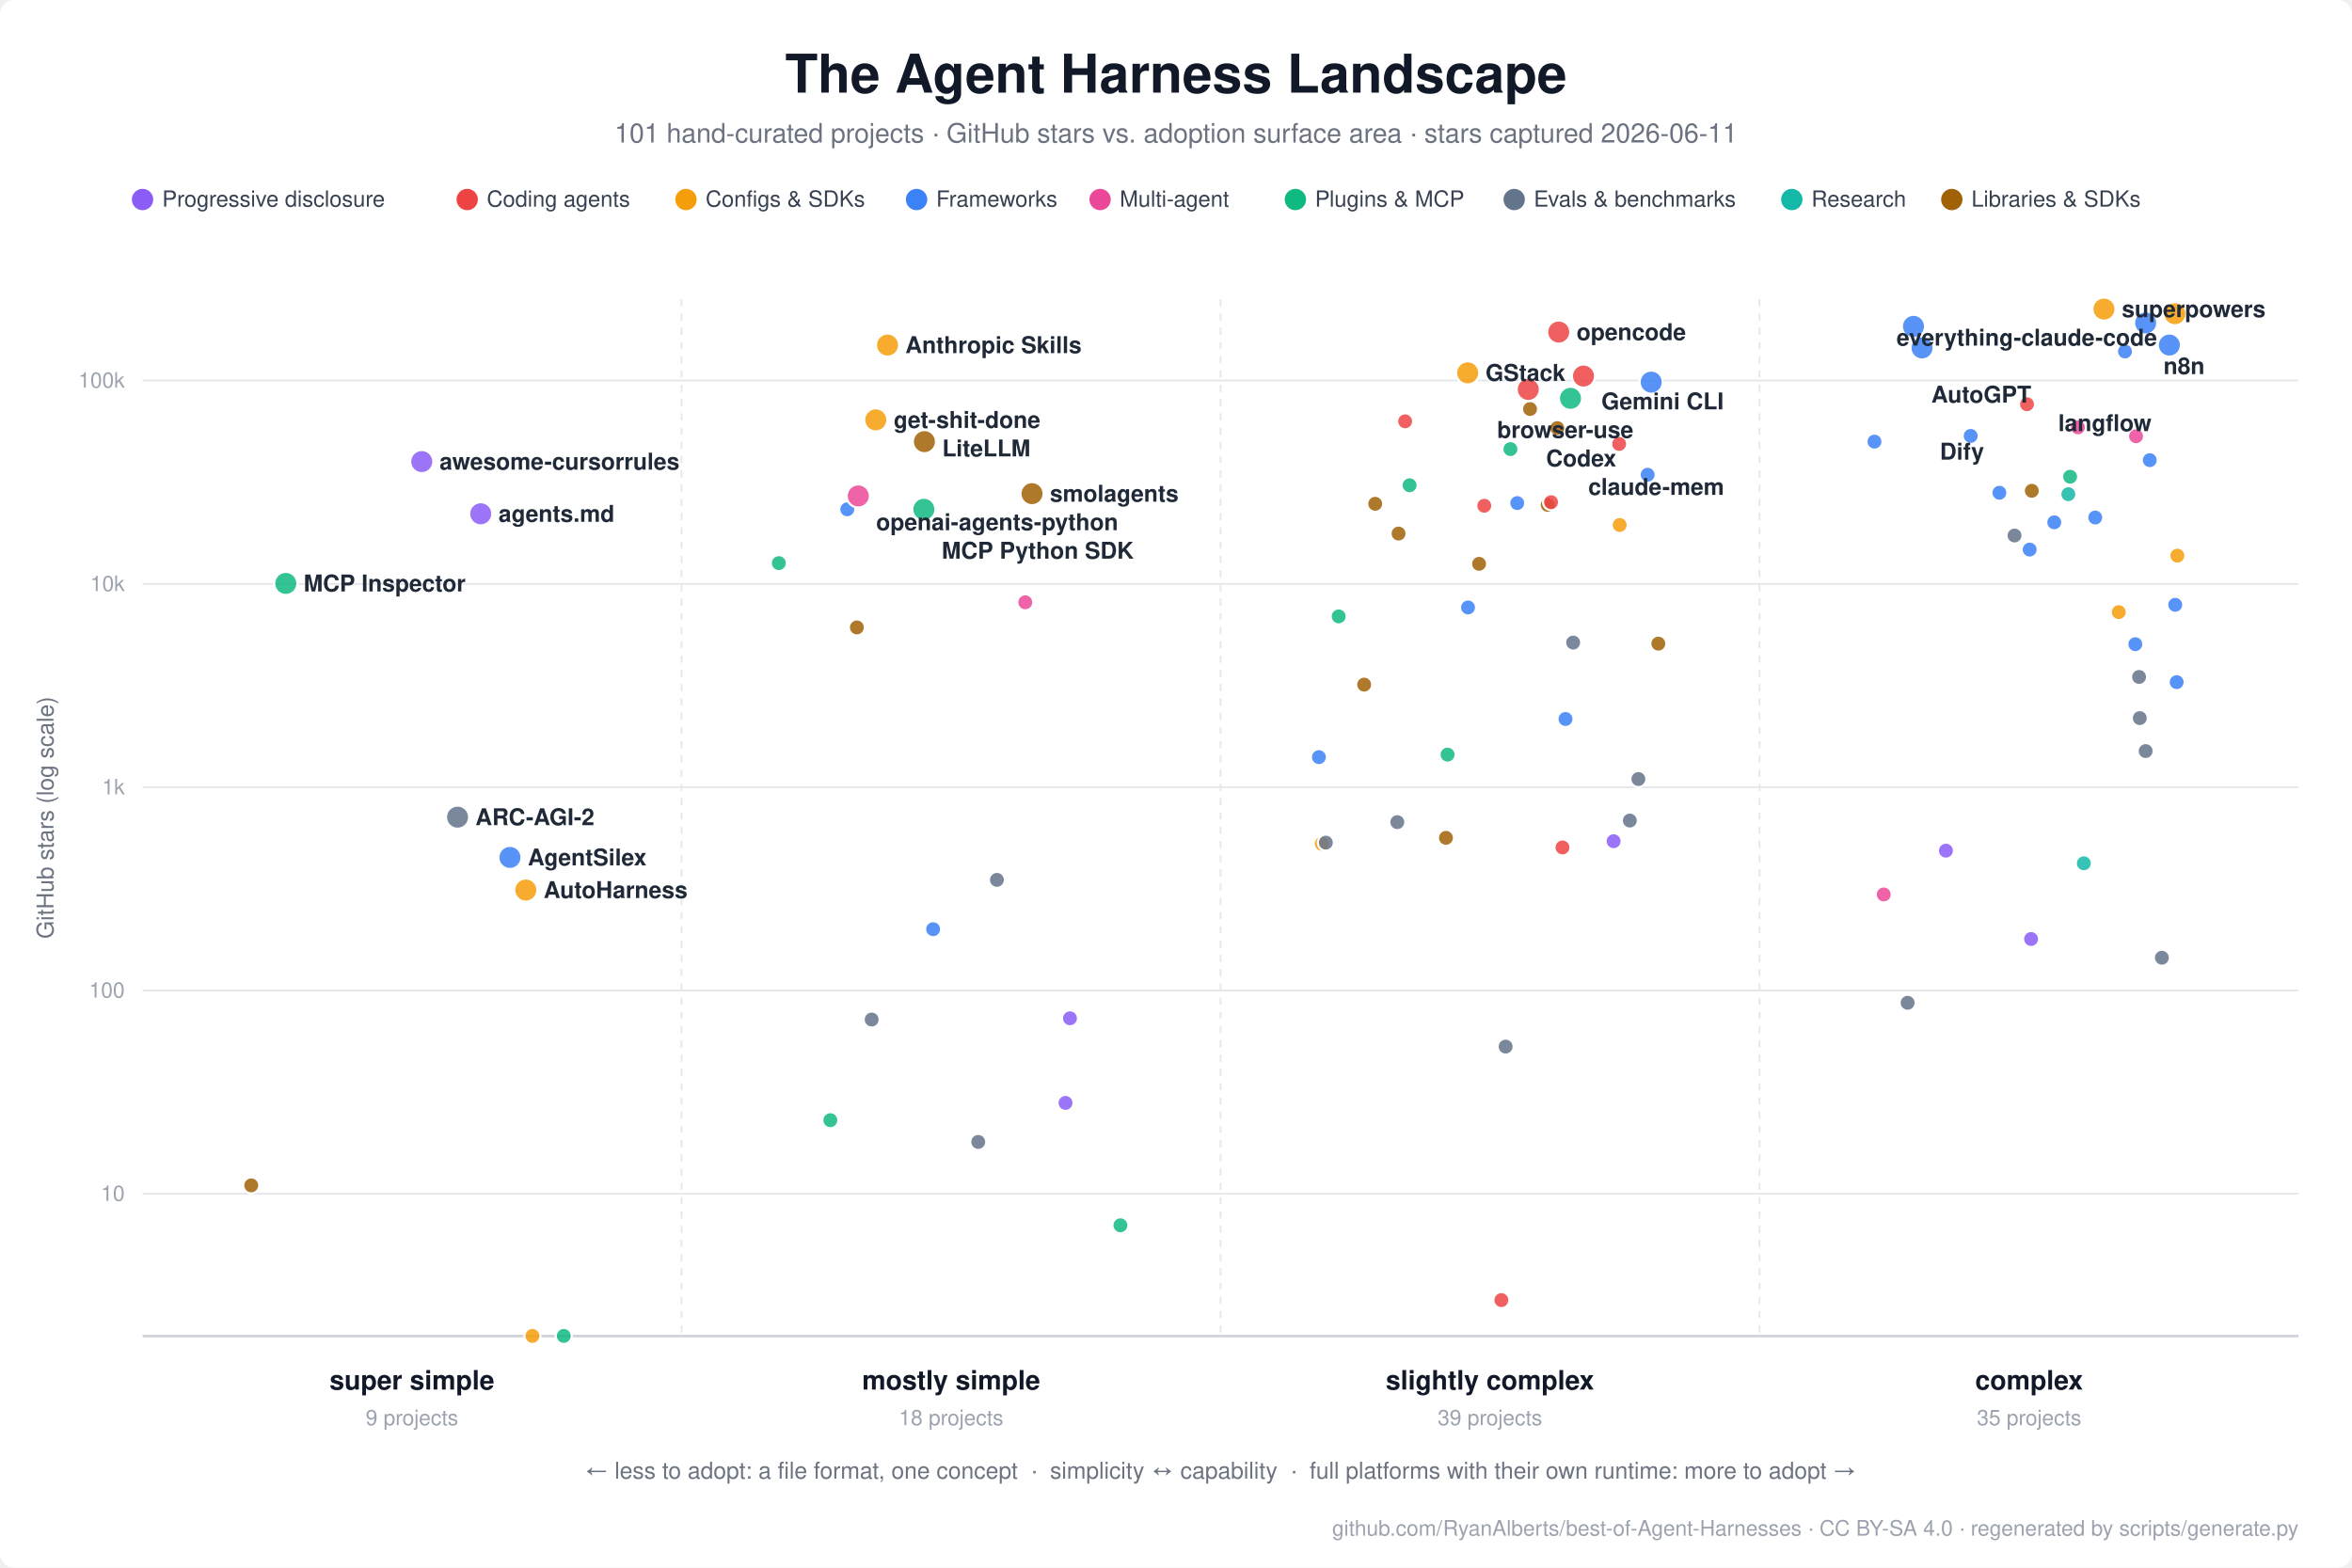
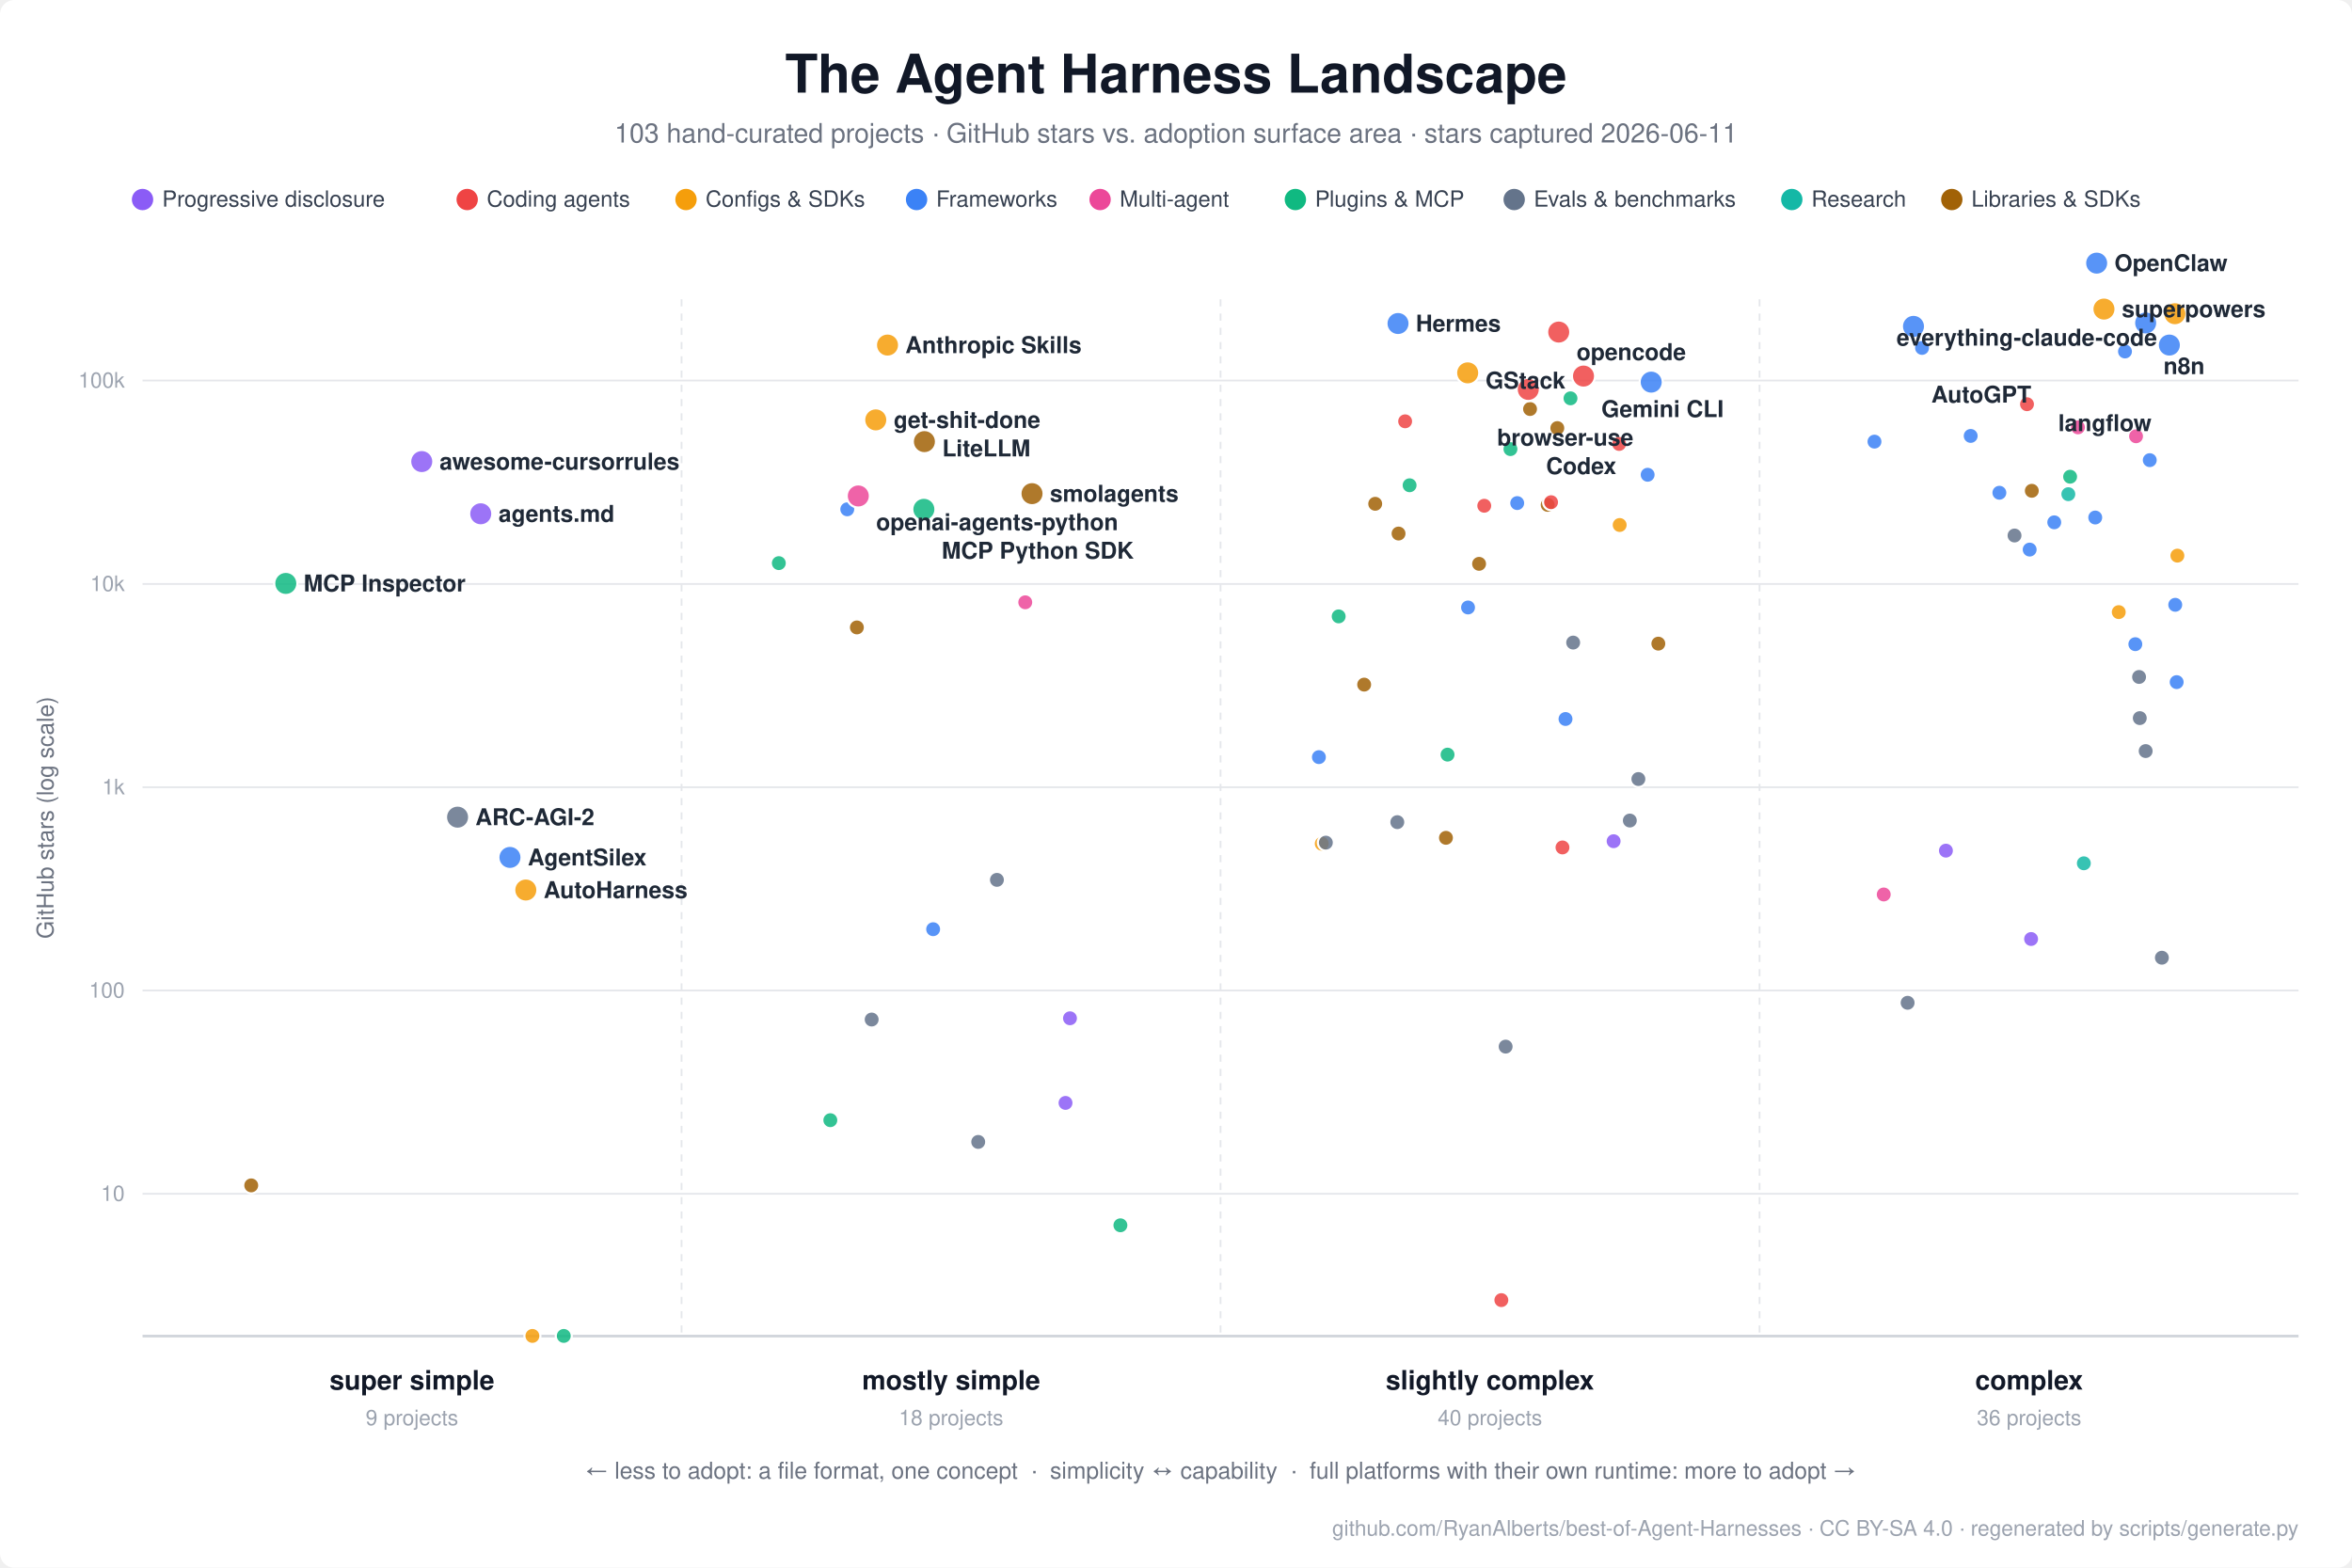
<svg xmlns="http://www.w3.org/2000/svg" viewBox="0 0 1320 880" font-family="-apple-system, 'Segoe UI', Helvetica, Arial, sans-serif">
  <rect width="1320" height="880" fill="#ffffff" rx="8" />
  <text x="660.0" y="52" text-anchor="middle" font-size="30" font-weight="700" fill="#111827">The Agent Harness Landscape</text>
-   <text x="660.0" y="80" text-anchor="middle" font-size="15" fill="#6b7280">101 hand-curated projects · GitHub stars vs. adoption surface area · stars captured 2026-06-11</text>
+   <text x="660.0" y="80" text-anchor="middle" font-size="15" fill="#6b7280">103 hand-curated projects · GitHub stars vs. adoption surface area · stars captured 2026-06-11</text>
  <circle cx="80" cy="112" r="6" fill="#8b5cf6" />
  <text x="91" y="116" font-size="12.5" fill="#374151">Progressive disclosure</text>
  <circle cx="262.2" cy="112" r="6" fill="#ef4444" />
  <text x="273.2" y="116" font-size="12.5" fill="#374151">Coding agents</text>
  <circle cx="385.0" cy="112" r="6" fill="#f59e0b" />
  <text x="396.0" y="116" font-size="12.5" fill="#374151">Configs &amp; SDKs</text>
  <circle cx="514.4" cy="112" r="6" fill="#3b82f6" />
  <text x="525.4" y="116" font-size="12.5" fill="#374151">Frameworks</text>
  <circle cx="617.4" cy="112" r="6" fill="#ec4899" />
  <text x="628.4" y="116" font-size="12.5" fill="#374151">Multi-agent</text>
  <circle cx="727.0" cy="112" r="6" fill="#10b981" />
  <text x="738.0" y="116" font-size="12.5" fill="#374151">Plugins &amp; MCP</text>
  <circle cx="849.8" cy="112" r="6" fill="#64748b" />
  <text x="860.8" y="116" font-size="12.5" fill="#374151">Evals &amp; benchmarks</text>
  <circle cx="1005.6" cy="112" r="6" fill="#14b8a6" />
  <text x="1016.6" y="116" font-size="12.5" fill="#374151">Research</text>
  <circle cx="1095.4" cy="112" r="6" fill="#a16207" />
  <text x="1106.4" y="116" font-size="12.5" fill="#374151">Libraries &amp; SDKs</text>
  <line x1="80" y1="670.1" x2="1290" y2="670.1" stroke="#e5e7eb" stroke-width="1" />
  <text x="70" y="674.1" text-anchor="end" font-size="12" fill="#9ca3af">10</text>
  <line x1="80" y1="556.0" x2="1290" y2="556.0" stroke="#e5e7eb" stroke-width="1" />
  <text x="70" y="560.0" text-anchor="end" font-size="12" fill="#9ca3af">100</text>
  <line x1="80" y1="441.9" x2="1290" y2="441.9" stroke="#e5e7eb" stroke-width="1" />
  <text x="70" y="445.9" text-anchor="end" font-size="12" fill="#9ca3af">1k</text>
  <line x1="80" y1="327.8" x2="1290" y2="327.8" stroke="#e5e7eb" stroke-width="1" />
  <text x="70" y="331.8" text-anchor="end" font-size="12" fill="#9ca3af">10k</text>
  <line x1="80" y1="213.6" x2="1290" y2="213.6" stroke="#e5e7eb" stroke-width="1" />
  <text x="70" y="217.6" text-anchor="end" font-size="12" fill="#9ca3af">100k</text>
  <text x="30" y="459" font-size="13" fill="#6b7280" transform="rotate(-90 30 459)" text-anchor="middle">GitHub stars (log scale)</text>
  <text x="231.2" y="780" text-anchor="middle" font-size="15" font-weight="600" fill="#111827">super simple</text>
  <text x="231.2" y="800" text-anchor="middle" font-size="12" fill="#9ca3af">9 projects</text>
  <line x1="382.5" y1="168" x2="382.5" y2="750" stroke="#e5e7eb" stroke-width="1" stroke-dasharray="4 4" />
  <text x="533.8" y="780" text-anchor="middle" font-size="15" font-weight="600" fill="#111827">mostly simple</text>
  <text x="533.8" y="800" text-anchor="middle" font-size="12" fill="#9ca3af">18 projects</text>
  <line x1="685.0" y1="168" x2="685.0" y2="750" stroke="#e5e7eb" stroke-width="1" stroke-dasharray="4 4" />
  <text x="836.2" y="780" text-anchor="middle" font-size="15" font-weight="600" fill="#111827">slightly complex</text>
-   <text x="836.2" y="800" text-anchor="middle" font-size="12" fill="#9ca3af">39 projects</text>
+   <text x="836.2" y="800" text-anchor="middle" font-size="12" fill="#9ca3af">40 projects</text>
  <line x1="987.5" y1="168" x2="987.5" y2="750" stroke="#e5e7eb" stroke-width="1" stroke-dasharray="4 4" />
  <text x="1138.8" y="780" text-anchor="middle" font-size="15" font-weight="600" fill="#111827">complex</text>
-   <text x="1138.8" y="800" text-anchor="middle" font-size="12" fill="#9ca3af">35 projects</text>
+   <text x="1138.8" y="800" text-anchor="middle" font-size="12" fill="#9ca3af">36 projects</text>
  <line x1="80" y1="750" x2="1290" y2="750" stroke="#d1d5db" stroke-width="1.5" />
  <text x="685.0" y="830" text-anchor="middle" font-size="13" fill="#6b7280">←  less to adopt: a file format, one concept  ·  simplicity ↔ capability  ·  full platforms with their own runtime: more to adopt  →</text>
  <circle cx="316.4" cy="749.9" r="4.5" fill="#10b981" fill-opacity="0.85" stroke="#ffffff" stroke-width="1.2" />
  <circle cx="298.8" cy="749.9" r="4.5" fill="#f59e0b" fill-opacity="0.85" stroke="#ffffff" stroke-width="1.2" />
  <circle cx="842.6" cy="729.8" r="4.5" fill="#ef4444" fill-opacity="0.85" stroke="#ffffff" stroke-width="1.2" />
  <circle cx="628.8" cy="687.8" r="4.5" fill="#10b981" fill-opacity="0.85" stroke="#ffffff" stroke-width="1.2" />
  <circle cx="141.0" cy="665.4" r="4.5" fill="#a16207" fill-opacity="0.85" stroke="#ffffff" stroke-width="1.2" />
  <circle cx="549.0" cy="641.0" r="4.5" fill="#64748b" fill-opacity="0.85" stroke="#ffffff" stroke-width="1.2" />
  <circle cx="466.0" cy="628.8" r="4.5" fill="#10b981" fill-opacity="0.85" stroke="#ffffff" stroke-width="1.2" />
  <circle cx="598.0" cy="619.1" r="4.5" fill="#8b5cf6" fill-opacity="0.85" stroke="#ffffff" stroke-width="1.2" />
  <circle cx="845.0" cy="587.5" r="4.5" fill="#64748b" fill-opacity="0.85" stroke="#ffffff" stroke-width="1.2" />
  <circle cx="489.2" cy="572.3" r="4.5" fill="#64748b" fill-opacity="0.85" stroke="#ffffff" stroke-width="1.2" />
  <circle cx="600.5" cy="571.6" r="4.5" fill="#8b5cf6" fill-opacity="0.85" stroke="#ffffff" stroke-width="1.2" />
  <circle cx="1070.6" cy="562.9" r="4.5" fill="#64748b" fill-opacity="0.85" stroke="#ffffff" stroke-width="1.2" />
  <circle cx="1213.3" cy="537.6" r="4.5" fill="#64748b" fill-opacity="0.85" stroke="#ffffff" stroke-width="1.2" />
  <circle cx="1139.9" cy="527.1" r="4.5" fill="#8b5cf6" fill-opacity="0.85" stroke="#ffffff" stroke-width="1.2" />
  <circle cx="523.7" cy="521.6" r="4.5" fill="#3b82f6" fill-opacity="0.85" stroke="#ffffff" stroke-width="1.2" />
  <circle cx="1057.2" cy="502.1" r="4.5" fill="#ec4899" fill-opacity="0.85" stroke="#ffffff" stroke-width="1.2" />
  <circle cx="295.1" cy="499.6" r="6.5" fill="#f59e0b" fill-opacity="0.85" stroke="#ffffff" stroke-width="1.2" />
  <circle cx="559.5" cy="493.9" r="4.5" fill="#64748b" fill-opacity="0.85" stroke="#ffffff" stroke-width="1.2" />
  <circle cx="1169.5" cy="484.6" r="4.5" fill="#14b8a6" fill-opacity="0.85" stroke="#ffffff" stroke-width="1.2" />
  <circle cx="286.2" cy="481.3" r="6.5" fill="#3b82f6" fill-opacity="0.85" stroke="#ffffff" stroke-width="1.2" />
  <circle cx="1092.1" cy="477.5" r="4.5" fill="#8b5cf6" fill-opacity="0.85" stroke="#ffffff" stroke-width="1.2" />
  <circle cx="876.9" cy="475.7" r="4.5" fill="#ef4444" fill-opacity="0.85" stroke="#ffffff" stroke-width="1.2" />
  <circle cx="741.8" cy="473.6" r="4.5" fill="#f59e0b" fill-opacity="0.85" stroke="#ffffff" stroke-width="1.2" />
  <circle cx="744.1" cy="473.0" r="4.5" fill="#64748b" fill-opacity="0.85" stroke="#ffffff" stroke-width="1.2" />
  <circle cx="905.6" cy="472.2" r="4.5" fill="#8b5cf6" fill-opacity="0.85" stroke="#ffffff" stroke-width="1.2" />
  <circle cx="811.5" cy="470.3" r="4.5" fill="#a16207" fill-opacity="0.85" stroke="#ffffff" stroke-width="1.2" />
  <circle cx="784.2" cy="461.5" r="4.5" fill="#64748b" fill-opacity="0.85" stroke="#ffffff" stroke-width="1.2" />
  <circle cx="914.7" cy="460.6" r="4.5" fill="#64748b" fill-opacity="0.85" stroke="#ffffff" stroke-width="1.2" />
  <circle cx="256.8" cy="458.7" r="6.5" fill="#64748b" fill-opacity="0.85" stroke="#ffffff" stroke-width="1.2" />
  <circle cx="919.5" cy="437.3" r="4.5" fill="#64748b" fill-opacity="0.85" stroke="#ffffff" stroke-width="1.2" />
  <circle cx="740.2" cy="425.0" r="4.5" fill="#3b82f6" fill-opacity="0.85" stroke="#ffffff" stroke-width="1.2" />
  <circle cx="812.4" cy="423.6" r="4.5" fill="#10b981" fill-opacity="0.85" stroke="#ffffff" stroke-width="1.2" />
  <circle cx="1204.2" cy="421.6" r="4.5" fill="#64748b" fill-opacity="0.85" stroke="#ffffff" stroke-width="1.2" />
  <circle cx="878.6" cy="403.6" r="4.5" fill="#3b82f6" fill-opacity="0.85" stroke="#ffffff" stroke-width="1.2" />
  <circle cx="1200.9" cy="403.1" r="4.5" fill="#64748b" fill-opacity="0.85" stroke="#ffffff" stroke-width="1.2" />
  <circle cx="765.6" cy="384.3" r="4.5" fill="#a16207" fill-opacity="0.85" stroke="#ffffff" stroke-width="1.2" />
  <circle cx="1221.6" cy="382.9" r="4.5" fill="#3b82f6" fill-opacity="0.85" stroke="#ffffff" stroke-width="1.2" />
  <circle cx="1200.5" cy="380.0" r="4.5" fill="#64748b" fill-opacity="0.85" stroke="#ffffff" stroke-width="1.2" />
  <circle cx="1198.4" cy="361.6" r="4.5" fill="#3b82f6" fill-opacity="0.85" stroke="#ffffff" stroke-width="1.2" />
  <circle cx="930.7" cy="361.3" r="4.5" fill="#a16207" fill-opacity="0.85" stroke="#ffffff" stroke-width="1.2" />
  <circle cx="882.9" cy="360.7" r="4.5" fill="#64748b" fill-opacity="0.85" stroke="#ffffff" stroke-width="1.2" />
  <circle cx="480.9" cy="352.2" r="4.5" fill="#a16207" fill-opacity="0.85" stroke="#ffffff" stroke-width="1.2" />
  <circle cx="751.3" cy="346.0" r="4.5" fill="#10b981" fill-opacity="0.85" stroke="#ffffff" stroke-width="1.2" />
  <circle cx="1189.1" cy="343.6" r="4.5" fill="#f59e0b" fill-opacity="0.85" stroke="#ffffff" stroke-width="1.2" />
  <circle cx="823.9" cy="341.0" r="4.5" fill="#3b82f6" fill-opacity="0.85" stroke="#ffffff" stroke-width="1.2" />
  <circle cx="1220.8" cy="339.5" r="4.5" fill="#3b82f6" fill-opacity="0.85" stroke="#ffffff" stroke-width="1.2" />
  <circle cx="575.4" cy="338.1" r="4.5" fill="#ec4899" fill-opacity="0.85" stroke="#ffffff" stroke-width="1.2" />
  <circle cx="160.4" cy="327.5" r="6.5" fill="#10b981" fill-opacity="0.85" stroke="#ffffff" stroke-width="1.2" />
  <circle cx="830.1" cy="316.5" r="4.5" fill="#a16207" fill-opacity="0.85" stroke="#ffffff" stroke-width="1.2" />
  <circle cx="437.1" cy="316.1" r="4.5" fill="#10b981" fill-opacity="0.85" stroke="#ffffff" stroke-width="1.2" />
  <circle cx="1222.0" cy="311.9" r="4.5" fill="#f59e0b" fill-opacity="0.85" stroke="#ffffff" stroke-width="1.2" />
  <circle cx="1139.1" cy="308.5" r="4.5" fill="#3b82f6" fill-opacity="0.85" stroke="#ffffff" stroke-width="1.2" />
  <circle cx="1130.6" cy="300.6" r="4.5" fill="#64748b" fill-opacity="0.85" stroke="#ffffff" stroke-width="1.2" />
  <circle cx="784.9" cy="299.5" r="4.5" fill="#a16207" fill-opacity="0.85" stroke="#ffffff" stroke-width="1.2" />
  <circle cx="909.0" cy="294.7" r="4.5" fill="#f59e0b" fill-opacity="0.85" stroke="#ffffff" stroke-width="1.2" />
  <circle cx="1152.9" cy="293.2" r="4.5" fill="#3b82f6" fill-opacity="0.85" stroke="#ffffff" stroke-width="1.2" />
  <circle cx="1175.9" cy="290.5" r="4.5" fill="#3b82f6" fill-opacity="0.85" stroke="#ffffff" stroke-width="1.2" />
  <circle cx="269.8" cy="288.4" r="6.5" fill="#8b5cf6" fill-opacity="0.85" stroke="#ffffff" stroke-width="1.2" />
  <circle cx="475.5" cy="285.9" r="4.5" fill="#3b82f6" fill-opacity="0.85" stroke="#ffffff" stroke-width="1.2" />
  <circle cx="518.5" cy="285.9" r="6.5" fill="#10b981" fill-opacity="0.85" stroke="#ffffff" stroke-width="1.2" />
  <circle cx="833.0" cy="283.9" r="4.5" fill="#ef4444" fill-opacity="0.85" stroke="#ffffff" stroke-width="1.2" />
  <circle cx="868.6" cy="283.4" r="4.5" fill="#a16207" fill-opacity="0.85" stroke="#ffffff" stroke-width="1.2" />
  <circle cx="771.8" cy="282.8" r="4.5" fill="#a16207" fill-opacity="0.85" stroke="#ffffff" stroke-width="1.2" />
  <circle cx="851.5" cy="282.4" r="4.5" fill="#3b82f6" fill-opacity="0.85" stroke="#ffffff" stroke-width="1.2" />
  <circle cx="870.5" cy="281.9" r="4.5" fill="#ef4444" fill-opacity="0.85" stroke="#ffffff" stroke-width="1.2" />
  <circle cx="481.7" cy="278.4" r="6.5" fill="#ec4899" fill-opacity="0.85" stroke="#ffffff" stroke-width="1.2" />
  <circle cx="1160.8" cy="277.4" r="4.5" fill="#14b8a6" fill-opacity="0.85" stroke="#ffffff" stroke-width="1.2" />
  <circle cx="579.2" cy="277.1" r="6.5" fill="#a16207" fill-opacity="0.85" stroke="#ffffff" stroke-width="1.2" />
  <circle cx="1122.1" cy="276.6" r="4.5" fill="#3b82f6" fill-opacity="0.85" stroke="#ffffff" stroke-width="1.2" />
  <circle cx="1140.3" cy="275.5" r="4.5" fill="#a16207" fill-opacity="0.85" stroke="#ffffff" stroke-width="1.2" />
  <circle cx="791.1" cy="272.4" r="4.5" fill="#10b981" fill-opacity="0.85" stroke="#ffffff" stroke-width="1.2" />
  <circle cx="1161.8" cy="267.6" r="4.5" fill="#10b981" fill-opacity="0.85" stroke="#ffffff" stroke-width="1.2" />
  <circle cx="924.7" cy="266.5" r="4.5" fill="#3b82f6" fill-opacity="0.85" stroke="#ffffff" stroke-width="1.2" />
  <circle cx="236.7" cy="259.1" r="6.5" fill="#8b5cf6" fill-opacity="0.85" stroke="#ffffff" stroke-width="1.2" />
  <circle cx="1206.5" cy="258.3" r="4.5" fill="#3b82f6" fill-opacity="0.85" stroke="#ffffff" stroke-width="1.2" />
  <circle cx="847.7" cy="252.1" r="4.5" fill="#10b981" fill-opacity="0.85" stroke="#ffffff" stroke-width="1.2" />
  <circle cx="908.7" cy="249.2" r="4.5" fill="#ef4444" fill-opacity="0.85" stroke="#ffffff" stroke-width="1.2" />
  <circle cx="518.8" cy="247.9" r="6.5" fill="#a16207" fill-opacity="0.85" stroke="#ffffff" stroke-width="1.2" />
  <circle cx="1052.0" cy="247.9" r="4.5" fill="#3b82f6" fill-opacity="0.85" stroke="#ffffff" stroke-width="1.2" />
  <circle cx="1198.8" cy="244.9" r="4.5" fill="#ec4899" fill-opacity="0.85" stroke="#ffffff" stroke-width="1.2" />
  <circle cx="1106.0" cy="244.7" r="4.5" fill="#3b82f6" fill-opacity="0.85" stroke="#ffffff" stroke-width="1.2" />
  <circle cx="874.0" cy="240.3" r="4.5" fill="#a16207" fill-opacity="0.85" stroke="#ffffff" stroke-width="1.2" />
  <circle cx="1166.2" cy="239.9" r="4.5" fill="#ec4899" fill-opacity="0.85" stroke="#ffffff" stroke-width="1.2" />
  <circle cx="788.6" cy="236.5" r="4.5" fill="#ef4444" fill-opacity="0.85" stroke="#ffffff" stroke-width="1.2" />
  <circle cx="491.5" cy="235.7" r="6.5" fill="#f59e0b" fill-opacity="0.85" stroke="#ffffff" stroke-width="1.2" />
  <circle cx="858.7" cy="229.6" r="4.5" fill="#a16207" fill-opacity="0.85" stroke="#ffffff" stroke-width="1.2" />
  <circle cx="1137.6" cy="226.9" r="4.5" fill="#ef4444" fill-opacity="0.85" stroke="#ffffff" stroke-width="1.2" />
-   <circle cx="881.4" cy="223.6" r="6.5" fill="#10b981" fill-opacity="0.85" stroke="#ffffff" stroke-width="1.2" />
+   <circle cx="881.4" cy="223.6" r="4.5" fill="#10b981" fill-opacity="0.85" stroke="#ffffff" stroke-width="1.2" />
  <circle cx="857.7" cy="218.6" r="6.5" fill="#ef4444" fill-opacity="0.85" stroke="#ffffff" stroke-width="1.2" />
  <circle cx="926.7" cy="214.5" r="6.5" fill="#3b82f6" fill-opacity="0.85" stroke="#ffffff" stroke-width="1.2" />
  <circle cx="888.7" cy="211.1" r="6.5" fill="#ef4444" fill-opacity="0.85" stroke="#ffffff" stroke-width="1.2" />
  <circle cx="823.7" cy="209.3" r="6.5" fill="#f59e0b" fill-opacity="0.85" stroke="#ffffff" stroke-width="1.2" />
  <circle cx="1192.6" cy="197.3" r="4.5" fill="#3b82f6" fill-opacity="0.85" stroke="#ffffff" stroke-width="1.2" />
-   <circle cx="1078.7" cy="195.3" r="6.5" fill="#3b82f6" fill-opacity="0.85" stroke="#ffffff" stroke-width="1.2" />
+   <circle cx="1078.7" cy="195.3" r="4.5" fill="#3b82f6" fill-opacity="0.85" stroke="#ffffff" stroke-width="1.2" />
  <circle cx="498.1" cy="193.7" r="6.5" fill="#f59e0b" fill-opacity="0.85" stroke="#ffffff" stroke-width="1.2" />
  <circle cx="1217.5" cy="193.7" r="6.5" fill="#3b82f6" fill-opacity="0.85" stroke="#ffffff" stroke-width="1.2" />
  <circle cx="874.8" cy="186.4" r="6.5" fill="#ef4444" fill-opacity="0.85" stroke="#ffffff" stroke-width="1.2" />
  <circle cx="1073.9" cy="183.2" r="6.5" fill="#3b82f6" fill-opacity="0.85" stroke="#ffffff" stroke-width="1.2" />
+   <circle cx="784.6" cy="181.6" r="6.5" fill="#3b82f6" fill-opacity="0.85" stroke="#ffffff" stroke-width="1.2" />
  <circle cx="1204.2" cy="181.3" r="6.5" fill="#3b82f6" fill-opacity="0.85" stroke="#ffffff" stroke-width="1.2" />
  <circle cx="1220.6" cy="176.1" r="6.5" fill="#f59e0b" fill-opacity="0.85" stroke="#ffffff" stroke-width="1.2" />
  <circle cx="1180.8" cy="173.5" r="6.5" fill="#f59e0b" fill-opacity="0.85" stroke="#ffffff" stroke-width="1.2" />
+   <circle cx="1176.7" cy="147.7" r="6.5" fill="#3b82f6" fill-opacity="0.85" stroke="#ffffff" stroke-width="1.2" />
  <text x="246.7" y="263.6" text-anchor="start" font-size="13" font-weight="600" fill="#1f2937">awesome-cursorrules</text>
  <text x="279.8" y="292.9" text-anchor="start" font-size="13" font-weight="600" fill="#1f2937">agents.md</text>
  <text x="170.4" y="332.0" text-anchor="start" font-size="13" font-weight="600" fill="#1f2937">MCP Inspector</text>
  <text x="266.8" y="463.2" text-anchor="start" font-size="13" font-weight="600" fill="#1f2937">ARC-AGI-2</text>
  <text x="296.2" y="485.8" text-anchor="start" font-size="13" font-weight="600" fill="#1f2937">AgentSilex</text>
  <text x="305.1" y="504.1" text-anchor="start" font-size="13" font-weight="600" fill="#1f2937">AutoHarness</text>
  <text x="508.1" y="198.2" text-anchor="start" font-size="13" font-weight="600" fill="#1f2937">Anthropic Skills</text>
  <text x="501.5" y="240.2" text-anchor="start" font-size="13" font-weight="600" fill="#1f2937">get-shit-done</text>
  <text x="528.8" y="256.2" text-anchor="start" font-size="13" font-weight="600" fill="#1f2937">LiteLLM</text>
  <text x="589.2" y="281.6" text-anchor="start" font-size="13" font-weight="600" fill="#1f2937">smolagents</text>
  <text x="491.7" y="297.6" text-anchor="start" font-size="13" font-weight="600" fill="#1f2937">openai-agents-python</text>
  <text x="528.5" y="313.6" text-anchor="start" font-size="13" font-weight="600" fill="#1f2937">MCP Python SDK</text>
-   <text x="884.8" y="190.9" text-anchor="start" font-size="13" font-weight="600" fill="#1f2937">opencode</text>
-   <text x="833.7" y="213.8" text-anchor="start" font-size="13" font-weight="600" fill="#1f2937">GStack</text>
-   <text x="898.7" y="229.8" text-anchor="start" font-size="13" font-weight="600" fill="#1f2937">Gemini CLI</text>
-   <text x="916.7" y="245.8" text-anchor="end" font-size="13" font-weight="600" fill="#1f2937">browser-use</text>
-   <text x="867.7" y="261.8" text-anchor="start" font-size="13" font-weight="600" fill="#1f2937">Codex</text>
-   <text x="891.4" y="277.8" text-anchor="start" font-size="13" font-weight="600" fill="#1f2937">claude-mem</text>
+   <text x="794.6" y="186.1" text-anchor="start" font-size="13" font-weight="600" fill="#1f2937">Hermes</text>
+   <text x="884.8" y="202.1" text-anchor="start" font-size="13" font-weight="600" fill="#1f2937">opencode</text>
+   <text x="833.7" y="218.1" text-anchor="start" font-size="13" font-weight="600" fill="#1f2937">GStack</text>
+   <text x="898.7" y="234.1" text-anchor="start" font-size="13" font-weight="600" fill="#1f2937">Gemini CLI</text>
+   <text x="916.7" y="250.1" text-anchor="end" font-size="13" font-weight="600" fill="#1f2937">browser-use</text>
+   <text x="867.7" y="266.1" text-anchor="start" font-size="13" font-weight="600" fill="#1f2937">Codex</text>
+   <text x="1186.7" y="152.2" text-anchor="start" font-size="13" font-weight="600" fill="#1f2937">OpenClaw</text>
  <text x="1190.8" y="178.0" text-anchor="start" font-size="13" font-weight="600" fill="#1f2937">superpowers</text>
  <text x="1210.6" y="194.0" text-anchor="end" font-size="13" font-weight="600" fill="#1f2937">everything-claude-code</text>
  <text x="1214.2" y="210.0" text-anchor="start" font-size="13" font-weight="600" fill="#1f2937">n8n</text>
  <text x="1083.9" y="226.0" text-anchor="start" font-size="13" font-weight="600" fill="#1f2937">AutoGPT</text>
  <text x="1207.5" y="242.0" text-anchor="end" font-size="13" font-weight="600" fill="#1f2937">langflow</text>
-   <text x="1088.7" y="258.0" text-anchor="start" font-size="13" font-weight="600" fill="#1f2937">Dify</text>
  <text x="1290" y="862" text-anchor="end" font-size="12" fill="#9ca3af">github.com/RyanAlberts/best-of-Agent-Harnesses · CC BY-SA 4.0 · regenerated by scripts/generate.py</text>
</svg>
